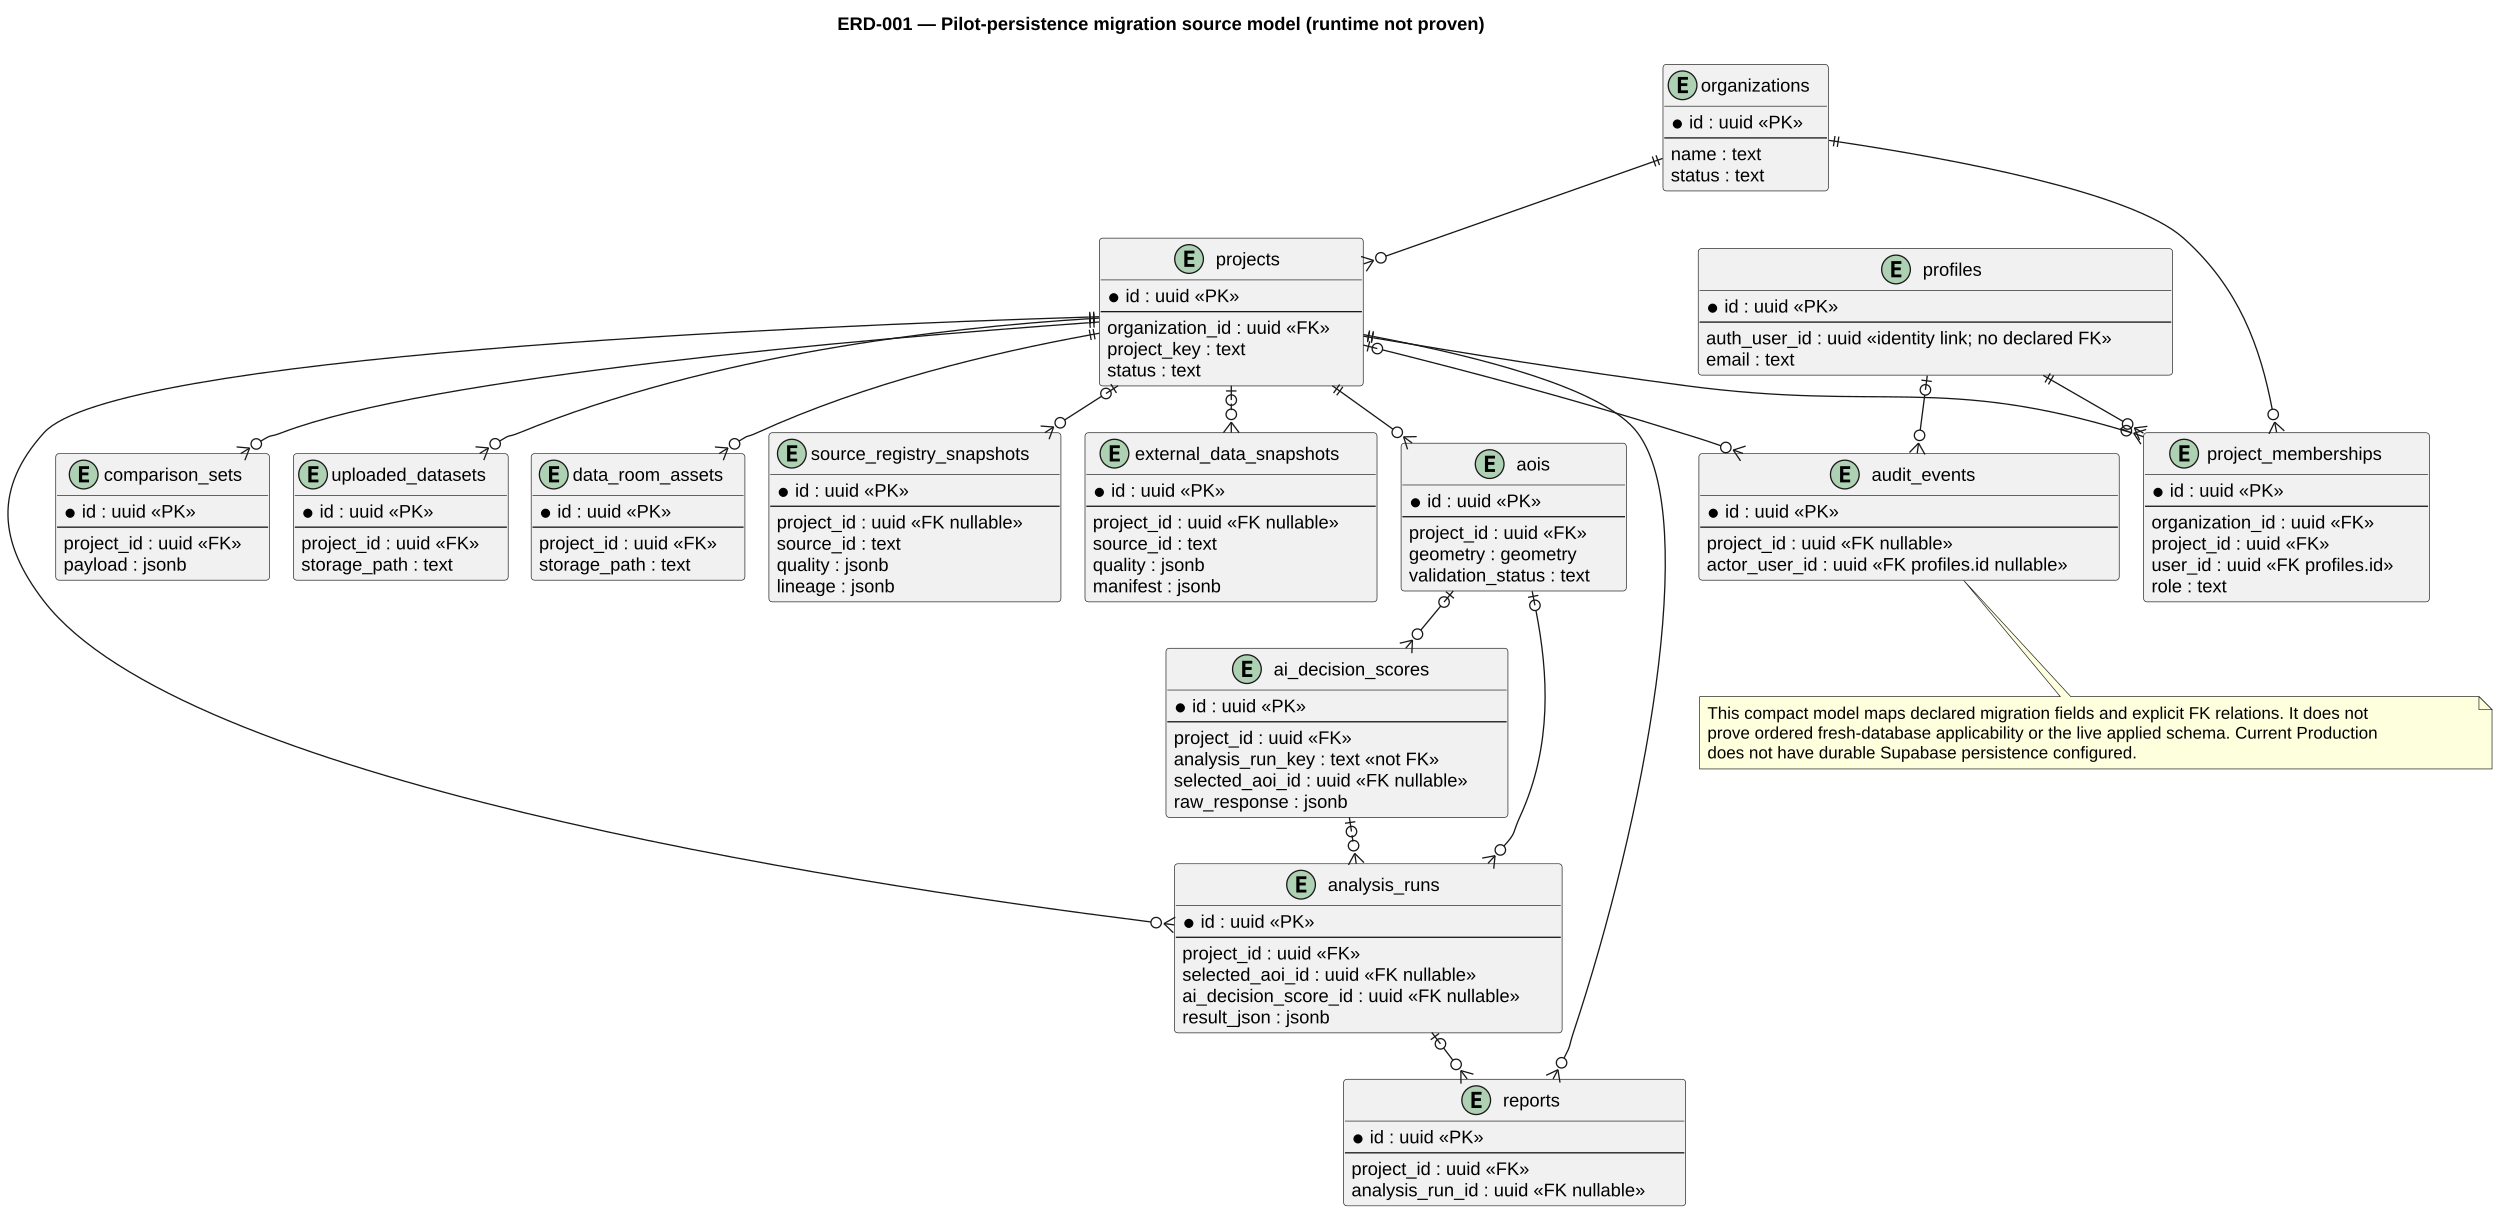
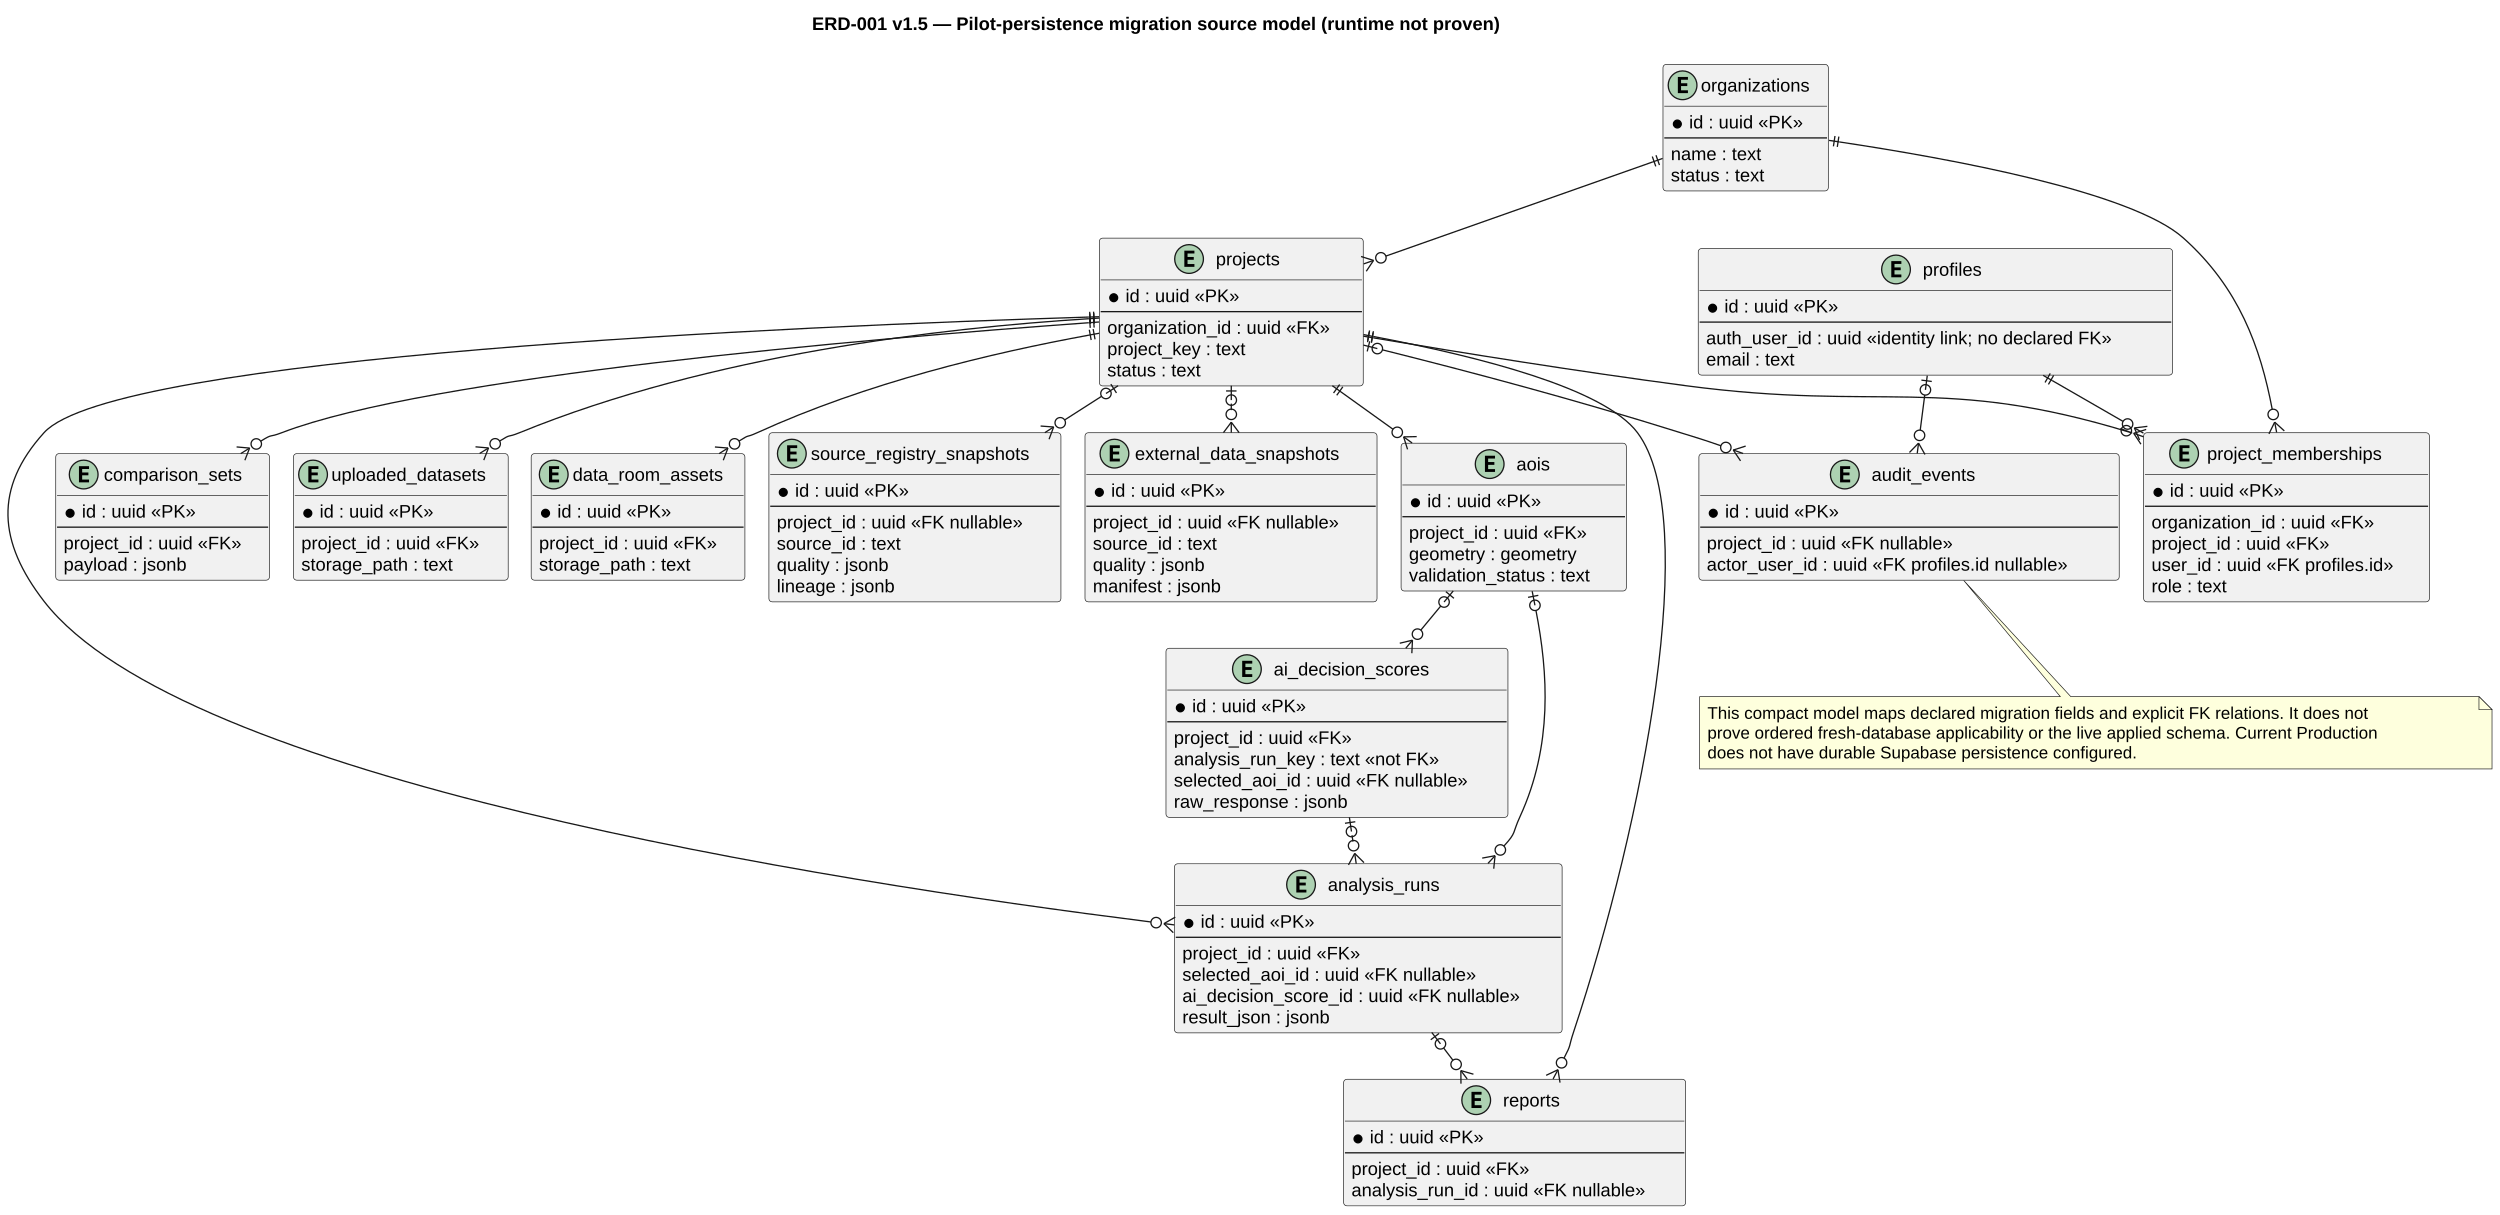
<svg xmlns="http://www.w3.org/2000/svg" contentStyleType="text/css" data-diagram-type="CLASS" height="930px" preserveAspectRatio="none" style="width:1914px;height:930px;background:#FFFFFF;" version="1.1" viewBox="0 0 1914 930" width="1914px" zoomAndPan="magnify">
  <defs />
  <g>
    <g class="title" data-source-line="2">
-       <text fill="#000000" font-family="Arial" font-size="14" font-weight="bold" lengthAdjust="spacing" textLength="588.396" x="641.052" y="22.995">ERD-001 — Pilot-persistence migration source model (runtime not proven)</text>
+       <text fill="#000000" font-family="Arial" font-size="14" font-weight="bold" lengthAdjust="spacing" textLength="627.197" x="621.651" y="22.995">ERD-001 v1.5 — Pilot-persistence migration source model (runtime not proven)</text>
    </g>
    <g class="entity" data-entity="organizations" data-source-line="9" data-uid="ent0002" id="entity_organizations">
      <rect fill="#F1F1F1" height="96.891" rx="2.5" ry="2.5" style="stroke:#181818;stroke-width:0.5;" width="126.589" x="1273.173" y="49.297" />
      <ellipse cx="1288.173" cy="65.297" fill="#ADD1B2" rx="11" ry="11" style="stroke:#181818;stroke-width:1;" />
      <path d="M1292.282,71.297 L1284.563,71.297 L1284.563,58.906 L1292.282,58.906 L1292.282,61.062 L1287.016,61.062 L1287.016,63.734 L1291.782,63.734 L1291.782,65.891 L1287.016,65.891 L1287.016,69.141 L1292.282,69.141 L1292.282,71.297 Z " fill="#000000" />
      <text fill="#000000" font-family="Arial" font-size="14" lengthAdjust="spacing" textLength="94.589" x="1302.173" y="70.144">organizations</text>
      <line style="stroke:#181818;stroke-width:0.5;" x1="1274.173" x2="1398.762" y1="81.297" y2="81.297" />
      <ellipse cx="1284.173" cy="94.945" fill="#000000" rx="3" ry="3" style="stroke:#000000;stroke-width:1;" />
      <text fill="#000000" font-family="Arial" font-size="14" lengthAdjust="spacing" textLength="96.12" x="1293.173" y="98.292">id : uuid «PK»</text>
      <line style="stroke:#181818;stroke-width:1;" x1="1274.173" x2="1398.762" y1="105.594" y2="105.594" />
      <text fill="#000000" font-family="Arial" font-size="14" lengthAdjust="spacing" textLength="81.197" x="1279.173" y="122.589">name : text</text>
      <text fill="#000000" font-family="Arial" font-size="14" lengthAdjust="spacing" textLength="84.513" x="1279.173" y="138.886">status : text</text>
    </g>
    <g class="entity" data-entity="profiles" data-source-line="15" data-uid="ent0003" id="entity_profiles">
      <rect fill="#F1F1F1" height="96.891" rx="2.5" ry="2.5" style="stroke:#181818;stroke-width:0.5;" width="363.135" x="1300.173" y="190.297" />
      <ellipse cx="1451.578" cy="206.297" fill="#ADD1B2" rx="11" ry="11" style="stroke:#181818;stroke-width:1;" />
      <path d="M1455.688,212.297 L1447.969,212.297 L1447.969,199.906 L1455.688,199.906 L1455.688,202.062 L1450.422,202.062 L1450.422,204.734 L1455.188,204.734 L1455.188,206.891 L1450.422,206.891 L1450.422,210.141 L1455.688,210.141 L1455.688,212.297 Z " fill="#000000" />
      <text fill="#000000" font-family="Arial" font-size="14" lengthAdjust="spacing" textLength="51.823" x="1472.078" y="211.144">profiles</text>
      <line style="stroke:#181818;stroke-width:0.5;" x1="1301.173" x2="1662.307" y1="222.297" y2="222.297" />
      <ellipse cx="1311.173" cy="235.945" fill="#000000" rx="3" ry="3" style="stroke:#000000;stroke-width:1;" />
      <text fill="#000000" font-family="Arial" font-size="14" lengthAdjust="spacing" textLength="96.12" x="1320.173" y="239.292">id : uuid «PK»</text>
      <line style="stroke:#181818;stroke-width:1;" x1="1301.173" x2="1662.307" y1="246.594" y2="246.594" />
      <text fill="#000000" font-family="Arial" font-size="14" lengthAdjust="spacing" textLength="351.135" x="1306.173" y="263.589">auth_user_id : uuid «identity link; no declared FK»</text>
      <text fill="#000000" font-family="Arial" font-size="14" lengthAdjust="spacing" textLength="80.103" x="1306.173" y="279.886">email : text</text>
    </g>
    <g class="entity" data-entity="projects" data-source-line="21" data-uid="ent0004" id="entity_projects">
      <rect fill="#F1F1F1" height="113.188" rx="2.5" ry="2.5" style="stroke:#181818;stroke-width:0.5;" width="202.025" x="841.673" y="182.297" />
      <ellipse cx="910.34" cy="198.297" fill="#ADD1B2" rx="11" ry="11" style="stroke:#181818;stroke-width:1;" />
      <path d="M914.449,204.297 L906.73,204.297 L906.73,191.906 L914.449,191.906 L914.449,194.062 L909.183,194.062 L909.183,196.734 L913.949,196.734 L913.949,198.891 L909.183,198.891 L909.183,202.141 L914.449,202.141 L914.449,204.297 Z " fill="#000000" />
      <text fill="#000000" font-family="Arial" font-size="14" lengthAdjust="spacing" textLength="56.191" x="930.84" y="203.144">projects</text>
      <line style="stroke:#181818;stroke-width:0.5;" x1="842.673" x2="1042.698" y1="214.297" y2="214.297" />
      <ellipse cx="852.673" cy="227.945" fill="#000000" rx="3" ry="3" style="stroke:#000000;stroke-width:1;" />
      <text fill="#000000" font-family="Arial" font-size="14" lengthAdjust="spacing" textLength="96.12" x="861.673" y="231.292">id : uuid «PK»</text>
      <line style="stroke:#181818;stroke-width:1;" x1="842.673" x2="1042.698" y1="238.594" y2="238.594" />
      <text fill="#000000" font-family="Arial" font-size="14" lengthAdjust="spacing" textLength="190.025" x="847.673" y="255.589">organization_id : uuid «FK»</text>
      <text fill="#000000" font-family="Arial" font-size="14" lengthAdjust="spacing" textLength="122.397" x="847.673" y="271.886">project_key : text</text>
      <text fill="#000000" font-family="Arial" font-size="14" lengthAdjust="spacing" textLength="84.513" x="847.673" y="288.183">status : text</text>
    </g>
    <g class="entity" data-entity="project_memberships" data-source-line="28" data-uid="ent0005" id="entity_project_memberships">
      <rect fill="#F1F1F1" height="129.484" rx="2.5" ry="2.5" style="stroke:#181818;stroke-width:0.5;" width="218.767" x="1641.173" y="331.297" />
      <ellipse cx="1672.142" cy="347.297" fill="#ADD1B2" rx="11" ry="11" style="stroke:#181818;stroke-width:1;" />
      <path d="M1676.251,353.297 L1668.533,353.297 L1668.533,340.906 L1676.251,340.906 L1676.251,343.062 L1670.986,343.062 L1670.986,345.734 L1675.751,345.734 L1675.751,347.891 L1670.986,347.891 L1670.986,351.141 L1676.251,351.141 L1676.251,353.297 Z " fill="#000000" />
      <text fill="#000000" font-family="Arial" font-size="14" lengthAdjust="spacing" textLength="151.279" x="1689.691" y="352.144">project_memberships</text>
      <line style="stroke:#181818;stroke-width:0.5;" x1="1642.173" x2="1858.939" y1="363.297" y2="363.297" />
      <ellipse cx="1652.173" cy="376.945" fill="#000000" rx="3" ry="3" style="stroke:#000000;stroke-width:1;" />
      <text fill="#000000" font-family="Arial" font-size="14" lengthAdjust="spacing" textLength="96.12" x="1661.173" y="380.292">id : uuid «PK»</text>
      <line style="stroke:#181818;stroke-width:1;" x1="1642.173" x2="1858.939" y1="387.594" y2="387.594" />
      <text fill="#000000" font-family="Arial" font-size="14" lengthAdjust="spacing" textLength="190.025" x="1647.173" y="404.589">organization_id : uuid «FK»</text>
      <text fill="#000000" font-family="Arial" font-size="14" lengthAdjust="spacing" textLength="151.628" x="1647.173" y="420.886">project_id : uuid «FK»</text>
      <text fill="#000000" font-family="Arial" font-size="14" lengthAdjust="spacing" textLength="206.767" x="1647.173" y="437.183">user_id : uuid «FK profiles.id»</text>
      <text fill="#000000" font-family="Arial" font-size="14" lengthAdjust="spacing" textLength="68.318" x="1647.173" y="453.479">role : text</text>
    </g>
    <g class="entity" data-entity="aois" data-source-line="36" data-uid="ent0006" id="entity_aois">
      <rect fill="#F1F1F1" height="113.188" rx="2.5" ry="2.5" style="stroke:#181818;stroke-width:0.5;" width="172.44" x="1072.673" y="339.297" />
      <ellipse cx="1140.478" cy="355.297" fill="#ADD1B2" rx="11" ry="11" style="stroke:#181818;stroke-width:1;" />
      <path d="M1144.588,361.297 L1136.869,361.297 L1136.869,348.906 L1144.588,348.906 L1144.588,351.062 L1139.322,351.062 L1139.322,353.734 L1144.088,353.734 L1144.088,355.891 L1139.322,355.891 L1139.322,359.141 L1144.588,359.141 L1144.588,361.297 Z " fill="#000000" />
      <text fill="#000000" font-family="Arial" font-size="14" lengthAdjust="spacing" textLength="28.328" x="1160.978" y="360.144">aois</text>
      <line style="stroke:#181818;stroke-width:0.5;" x1="1073.673" x2="1244.112" y1="371.297" y2="371.297" />
      <ellipse cx="1083.673" cy="384.945" fill="#000000" rx="3" ry="3" style="stroke:#000000;stroke-width:1;" />
      <text fill="#000000" font-family="Arial" font-size="14" lengthAdjust="spacing" textLength="96.12" x="1092.673" y="388.292">id : uuid «PK»</text>
      <line style="stroke:#181818;stroke-width:1;" x1="1073.673" x2="1244.112" y1="395.594" y2="395.594" />
      <text fill="#000000" font-family="Arial" font-size="14" lengthAdjust="spacing" textLength="151.628" x="1078.673" y="412.589">project_id : uuid «FK»</text>
      <text fill="#000000" font-family="Arial" font-size="14" lengthAdjust="spacing" textLength="149.31" x="1078.673" y="428.886">geometry : geometry</text>
      <text fill="#000000" font-family="Arial" font-size="14" lengthAdjust="spacing" textLength="160.44" x="1078.673" y="445.183">validation_status : text</text>
    </g>
    <g class="entity" data-entity="analysis_runs" data-source-line="43" data-uid="ent0007" id="entity_analysis_runs">
      <rect fill="#F1F1F1" height="129.484" rx="2.5" ry="2.5" style="stroke:#181818;stroke-width:0.5;" width="296.778" x="899.173" y="661.297" />
      <ellipse cx="996.072" cy="677.297" fill="#ADD1B2" rx="11" ry="11" style="stroke:#181818;stroke-width:1;" />
      <path d="M1000.182,683.297 L992.463,683.297 L992.463,670.906 L1000.182,670.906 L1000.182,673.062 L994.916,673.062 L994.916,675.734 L999.682,675.734 L999.682,677.891 L994.916,677.891 L994.916,681.141 L1000.182,681.141 L1000.182,683.297 Z " fill="#000000" />
      <text fill="#000000" font-family="Arial" font-size="14" lengthAdjust="spacing" textLength="94.48" x="1016.572" y="682.144">analysis_runs</text>
      <line style="stroke:#181818;stroke-width:0.5;" x1="900.173" x2="1194.951" y1="693.297" y2="693.297" />
      <ellipse cx="910.173" cy="706.945" fill="#000000" rx="3" ry="3" style="stroke:#000000;stroke-width:1;" />
      <text fill="#000000" font-family="Arial" font-size="14" lengthAdjust="spacing" textLength="96.12" x="919.173" y="710.292">id : uuid «PK»</text>
      <line style="stroke:#181818;stroke-width:1;" x1="900.173" x2="1194.951" y1="717.594" y2="717.594" />
      <text fill="#000000" font-family="Arial" font-size="14" lengthAdjust="spacing" textLength="151.628" x="905.173" y="734.589">project_id : uuid «FK»</text>
      <text fill="#000000" font-family="Arial" font-size="14" lengthAdjust="spacing" textLength="249.806" x="905.173" y="750.886">selected_aoi_id : uuid «FK nullable»</text>
      <text fill="#000000" font-family="Arial" font-size="14" lengthAdjust="spacing" textLength="284.778" x="905.173" y="767.183">ai_decision_score_id : uuid «FK nullable»</text>
      <text fill="#000000" font-family="Arial" font-size="14" lengthAdjust="spacing" textLength="126.663" x="905.173" y="783.48">result_json : jsonb</text>
    </g>
    <g class="entity" data-entity="ai_decision_scores" data-source-line="51" data-uid="ent0008" id="entity_ai_decision_scores">
      <rect fill="#F1F1F1" height="129.484" rx="2.5" ry="2.5" style="stroke:#181818;stroke-width:0.5;" width="261.806" x="892.673" y="496.297" />
      <ellipse cx="954.627" cy="512.297" fill="#ADD1B2" rx="11" ry="11" style="stroke:#181818;stroke-width:1;" />
      <path d="M958.736,518.297 L951.017,518.297 L951.017,505.906 L958.736,505.906 L958.736,508.062 L953.471,508.062 L953.471,510.734 L958.236,510.734 L958.236,512.891 L953.471,512.891 L953.471,516.141 L958.736,516.141 L958.736,518.297 Z " fill="#000000" />
      <text fill="#000000" font-family="Arial" font-size="14" lengthAdjust="spacing" textLength="129.398" x="975.127" y="517.144">ai_decision_scores</text>
      <line style="stroke:#181818;stroke-width:0.5;" x1="893.673" x2="1153.478" y1="528.297" y2="528.297" />
      <ellipse cx="903.673" cy="541.945" fill="#000000" rx="3" ry="3" style="stroke:#000000;stroke-width:1;" />
      <text fill="#000000" font-family="Arial" font-size="14" lengthAdjust="spacing" textLength="96.12" x="912.673" y="545.292">id : uuid «PK»</text>
      <line style="stroke:#181818;stroke-width:1;" x1="893.673" x2="1153.478" y1="552.594" y2="552.594" />
      <text fill="#000000" font-family="Arial" font-size="14" lengthAdjust="spacing" textLength="151.628" x="898.673" y="569.589">project_id : uuid «FK»</text>
      <text fill="#000000" font-family="Arial" font-size="14" lengthAdjust="spacing" textLength="226.878" x="898.673" y="585.886">analysis_run_key : text «not FK»</text>
      <text fill="#000000" font-family="Arial" font-size="14" lengthAdjust="spacing" textLength="249.806" x="898.673" y="602.183">selected_aoi_id : uuid «FK nullable»</text>
      <text fill="#000000" font-family="Arial" font-size="14" lengthAdjust="spacing" textLength="147.807" x="898.673" y="618.48">raw_response : jsonb</text>
    </g>
    <g class="entity" data-entity="reports" data-source-line="59" data-uid="ent0009" id="entity_reports">
      <rect fill="#F1F1F1" height="96.891" rx="2.5" ry="2.5" style="stroke:#181818;stroke-width:0.5;" width="261.86" x="1028.673" y="826.297" />
      <ellipse cx="1130.173" cy="842.297" fill="#ADD1B2" rx="11" ry="11" style="stroke:#181818;stroke-width:1;" />
      <path d="M1134.282,848.297 L1126.563,848.297 L1126.563,835.906 L1134.282,835.906 L1134.282,838.062 L1129.016,838.062 L1129.016,840.734 L1133.782,840.734 L1133.782,842.891 L1129.016,842.891 L1129.016,846.141 L1134.282,846.141 L1134.282,848.297 Z " fill="#000000" />
      <text fill="#000000" font-family="Arial" font-size="14" lengthAdjust="spacing" textLength="50.36" x="1150.673" y="847.144">reports</text>
      <line style="stroke:#181818;stroke-width:0.5;" x1="1029.673" x2="1289.533" y1="858.297" y2="858.297" />
      <ellipse cx="1039.673" cy="871.945" fill="#000000" rx="3" ry="3" style="stroke:#000000;stroke-width:1;" />
      <text fill="#000000" font-family="Arial" font-size="14" lengthAdjust="spacing" textLength="96.12" x="1048.673" y="875.292">id : uuid «PK»</text>
      <line style="stroke:#181818;stroke-width:1;" x1="1029.673" x2="1289.533" y1="882.594" y2="882.594" />
      <text fill="#000000" font-family="Arial" font-size="14" lengthAdjust="spacing" textLength="151.628" x="1034.673" y="899.589">project_id : uuid «FK»</text>
      <text fill="#000000" font-family="Arial" font-size="14" lengthAdjust="spacing" textLength="249.86" x="1034.673" y="915.886">analysis_run_id : uuid «FK nullable»</text>
    </g>
    <g class="entity" data-entity="comparison_sets" data-source-line="65" data-uid="ent0010" id="entity_comparison_sets">
      <rect fill="#F1F1F1" height="96.891" rx="2.5" ry="2.5" style="stroke:#181818;stroke-width:0.5;" width="163.628" x="42.673" y="347.297" />
      <ellipse cx="64.06" cy="363.297" fill="#ADD1B2" rx="11" ry="11" style="stroke:#181818;stroke-width:1;" />
      <path d="M68.169,369.297 L60.45,369.297 L60.45,356.906 L68.169,356.906 L68.169,359.062 L62.903,359.062 L62.903,361.734 L67.669,361.734 L67.669,363.891 L62.903,363.891 L62.903,367.141 L68.169,367.141 L68.169,369.297 Z " fill="#000000" />
      <text fill="#000000" font-family="Arial" font-size="14" lengthAdjust="spacing" textLength="117.435" x="79.479" y="368.144">comparison_sets</text>
      <line style="stroke:#181818;stroke-width:0.5;" x1="43.673" x2="205.301" y1="379.297" y2="379.297" />
      <ellipse cx="53.673" cy="392.945" fill="#000000" rx="3" ry="3" style="stroke:#000000;stroke-width:1;" />
      <text fill="#000000" font-family="Arial" font-size="14" lengthAdjust="spacing" textLength="96.12" x="62.673" y="396.292">id : uuid «PK»</text>
      <line style="stroke:#181818;stroke-width:1;" x1="43.673" x2="205.301" y1="403.594" y2="403.594" />
      <text fill="#000000" font-family="Arial" font-size="14" lengthAdjust="spacing" textLength="151.628" x="48.673" y="420.589">project_id : uuid «FK»</text>
      <text fill="#000000" font-family="Arial" font-size="14" lengthAdjust="spacing" textLength="106.798" x="48.673" y="436.886">payload : jsonb</text>
    </g>
    <g class="entity" data-entity="uploaded_datasets" data-source-line="71" data-uid="ent0011" id="entity_uploaded_datasets">
      <rect fill="#F1F1F1" height="96.891" rx="2.5" ry="2.5" style="stroke:#181818;stroke-width:0.5;" width="164.405" x="224.673" y="347.297" />
      <ellipse cx="239.673" cy="363.297" fill="#ADD1B2" rx="11" ry="11" style="stroke:#181818;stroke-width:1;" />
      <path d="M243.782,369.297 L236.063,369.297 L236.063,356.906 L243.782,356.906 L243.782,359.062 L238.516,359.062 L238.516,361.734 L243.282,361.734 L243.282,363.891 L238.516,363.891 L238.516,367.141 L243.782,367.141 L243.782,369.297 Z " fill="#000000" />
      <text fill="#000000" font-family="Arial" font-size="14" lengthAdjust="spacing" textLength="132.405" x="253.673" y="368.144">uploaded_datasets</text>
      <line style="stroke:#181818;stroke-width:0.5;" x1="225.673" x2="388.078" y1="379.297" y2="379.297" />
      <ellipse cx="235.673" cy="392.945" fill="#000000" rx="3" ry="3" style="stroke:#000000;stroke-width:1;" />
      <text fill="#000000" font-family="Arial" font-size="14" lengthAdjust="spacing" textLength="96.12" x="244.673" y="396.292">id : uuid «PK»</text>
      <line style="stroke:#181818;stroke-width:1;" x1="225.673" x2="388.078" y1="403.594" y2="403.594" />
      <text fill="#000000" font-family="Arial" font-size="14" lengthAdjust="spacing" textLength="151.628" x="230.673" y="420.589">project_id : uuid «FK»</text>
      <text fill="#000000" font-family="Arial" font-size="14" lengthAdjust="spacing" textLength="133.506" x="230.673" y="436.886">storage_path : text</text>
    </g>
    <g class="entity" data-entity="data_room_assets" data-source-line="77" data-uid="ent0012" id="entity_data_room_assets">
      <rect fill="#F1F1F1" height="96.891" rx="2.5" ry="2.5" style="stroke:#181818;stroke-width:0.5;" width="163.628" x="406.673" y="347.297" />
      <ellipse cx="423.925" cy="363.297" fill="#ADD1B2" rx="11" ry="11" style="stroke:#181818;stroke-width:1;" />
      <path d="M428.035,369.297 L420.316,369.297 L420.316,356.906 L428.035,356.906 L428.035,359.062 L422.769,359.062 L422.769,361.734 L427.535,361.734 L427.535,363.891 L422.769,363.891 L422.769,367.141 L428.035,367.141 L428.035,369.297 Z " fill="#000000" />
      <text fill="#000000" font-family="Arial" font-size="14" lengthAdjust="spacing" textLength="126.622" x="438.426" y="368.144">data_room_assets</text>
      <line style="stroke:#181818;stroke-width:0.5;" x1="407.673" x2="569.301" y1="379.297" y2="379.297" />
      <ellipse cx="417.673" cy="392.945" fill="#000000" rx="3" ry="3" style="stroke:#000000;stroke-width:1;" />
      <text fill="#000000" font-family="Arial" font-size="14" lengthAdjust="spacing" textLength="96.12" x="426.673" y="396.292">id : uuid «PK»</text>
      <line style="stroke:#181818;stroke-width:1;" x1="407.673" x2="569.301" y1="403.594" y2="403.594" />
      <text fill="#000000" font-family="Arial" font-size="14" lengthAdjust="spacing" textLength="151.628" x="412.673" y="420.589">project_id : uuid «FK»</text>
      <text fill="#000000" font-family="Arial" font-size="14" lengthAdjust="spacing" textLength="133.506" x="412.673" y="436.886">storage_path : text</text>
    </g>
    <g class="entity" data-entity="source_registry_snapshots" data-source-line="83" data-uid="ent0013" id="entity_source_registry_snapshots">
      <rect fill="#F1F1F1" height="129.484" rx="2.5" ry="2.5" style="stroke:#181818;stroke-width:0.5;" width="223.572" x="588.673" y="331.297" />
      <ellipse cx="606.218" cy="347.297" fill="#ADD1B2" rx="11" ry="11" style="stroke:#181818;stroke-width:1;" />
      <path d="M610.327,353.297 L602.608,353.297 L602.608,340.906 L610.327,340.906 L610.327,343.062 L605.061,343.062 L605.061,345.734 L609.827,345.734 L609.827,347.891 L605.061,347.891 L605.061,351.141 L610.327,351.141 L610.327,353.297 Z " fill="#000000" />
      <text fill="#000000" font-family="Arial" font-size="14" lengthAdjust="spacing" textLength="185.917" x="620.783" y="352.144">source_registry_snapshots</text>
      <line style="stroke:#181818;stroke-width:0.5;" x1="589.673" x2="811.245" y1="363.297" y2="363.297" />
      <ellipse cx="599.673" cy="376.945" fill="#000000" rx="3" ry="3" style="stroke:#000000;stroke-width:1;" />
      <text fill="#000000" font-family="Arial" font-size="14" lengthAdjust="spacing" textLength="96.12" x="608.673" y="380.292">id : uuid «PK»</text>
      <line style="stroke:#181818;stroke-width:1;" x1="589.673" x2="811.245" y1="387.594" y2="387.594" />
      <text fill="#000000" font-family="Arial" font-size="14" lengthAdjust="spacing" textLength="211.572" x="594.673" y="404.589">project_id : uuid «FK nullable»</text>
      <text fill="#000000" font-family="Arial" font-size="14" lengthAdjust="spacing" textLength="108.069" x="594.673" y="420.886">source_id : text</text>
      <text fill="#000000" font-family="Arial" font-size="14" lengthAdjust="spacing" textLength="99.019" x="594.673" y="437.183">quality : jsonb</text>
      <text fill="#000000" font-family="Arial" font-size="14" lengthAdjust="spacing" textLength="102.471" x="594.673" y="453.479">lineage : jsonb</text>
    </g>
    <g class="entity" data-entity="external_data_snapshots" data-source-line="91" data-uid="ent0014" id="entity_external_data_snapshots">
      <rect fill="#F1F1F1" height="129.484" rx="2.5" ry="2.5" style="stroke:#181818;stroke-width:0.5;" width="223.572" x="830.673" y="331.297" />
      <ellipse cx="853.229" cy="347.297" fill="#ADD1B2" rx="11" ry="11" style="stroke:#181818;stroke-width:1;" />
      <path d="M857.338,353.297 L849.619,353.297 L849.619,340.906 L857.338,340.906 L857.338,343.062 L852.072,343.062 L852.072,345.734 L856.838,345.734 L856.838,347.891 L852.072,347.891 L852.072,351.141 L857.338,351.141 L857.338,353.297 Z " fill="#000000" />
      <text fill="#000000" font-family="Arial" font-size="14" lengthAdjust="spacing" textLength="174.781" x="868.908" y="352.144">external_data_snapshots</text>
      <line style="stroke:#181818;stroke-width:0.5;" x1="831.673" x2="1053.245" y1="363.297" y2="363.297" />
      <ellipse cx="841.673" cy="376.945" fill="#000000" rx="3" ry="3" style="stroke:#000000;stroke-width:1;" />
      <text fill="#000000" font-family="Arial" font-size="14" lengthAdjust="spacing" textLength="96.12" x="850.673" y="380.292">id : uuid «PK»</text>
      <line style="stroke:#181818;stroke-width:1;" x1="831.673" x2="1053.245" y1="387.594" y2="387.594" />
      <text fill="#000000" font-family="Arial" font-size="14" lengthAdjust="spacing" textLength="211.572" x="836.673" y="404.589">project_id : uuid «FK nullable»</text>
      <text fill="#000000" font-family="Arial" font-size="14" lengthAdjust="spacing" textLength="108.069" x="836.673" y="420.886">source_id : text</text>
      <text fill="#000000" font-family="Arial" font-size="14" lengthAdjust="spacing" textLength="99.019" x="836.673" y="437.183">quality : jsonb</text>
      <text fill="#000000" font-family="Arial" font-size="14" lengthAdjust="spacing" textLength="112.431" x="836.673" y="453.479">manifest : jsonb</text>
    </g>
    <g class="entity" data-entity="audit_events" data-source-line="99" data-uid="ent0015" id="entity_audit_events">
      <rect fill="#F1F1F1" height="96.891" rx="2.5" ry="2.5" style="stroke:#181818;stroke-width:0.5;" width="321.798" x="1300.673" y="347.297" />
      <ellipse cx="1412.379" cy="363.297" fill="#ADD1B2" rx="11" ry="11" style="stroke:#181818;stroke-width:1;" />
      <path d="M1416.488,369.297 L1408.769,369.297 L1408.769,356.906 L1416.488,356.906 L1416.488,359.062 L1411.223,359.062 L1411.223,361.734 L1415.988,361.734 L1415.988,363.891 L1411.223,363.891 L1411.223,367.141 L1416.488,367.141 L1416.488,369.297 Z " fill="#000000" />
      <text fill="#000000" font-family="Arial" font-size="14" lengthAdjust="spacing" textLength="89.886" x="1432.879" y="368.144">audit_events</text>
      <line style="stroke:#181818;stroke-width:0.5;" x1="1301.673" x2="1621.47" y1="379.297" y2="379.297" />
      <ellipse cx="1311.673" cy="392.945" fill="#000000" rx="3" ry="3" style="stroke:#000000;stroke-width:1;" />
      <text fill="#000000" font-family="Arial" font-size="14" lengthAdjust="spacing" textLength="96.12" x="1320.673" y="396.292">id : uuid «PK»</text>
      <line style="stroke:#181818;stroke-width:1;" x1="1301.673" x2="1621.47" y1="403.594" y2="403.594" />
      <text fill="#000000" font-family="Arial" font-size="14" lengthAdjust="spacing" textLength="211.572" x="1306.673" y="420.589">project_id : uuid «FK nullable»</text>
      <text fill="#000000" font-family="Arial" font-size="14" lengthAdjust="spacing" textLength="309.798" x="1306.673" y="436.886">actor_user_id : uuid «FK profiles.id nullable»</text>
    </g>
    <g class="entity" data-entity="GMN34" data-source-line="126" data-uid="ent0035" id="entity_GMN34">
      <path d="M1301.173,533.297 L1301.173,588.695 A0,0 0 0 0 1301.173,588.695 L1907.89,588.695 A0,0 0 0 0 1907.89,588.695 L1907.89,543.297 L1897.89,533.297 L1585.352,533.297 L1503.419,444.381 L1577.352,533.297 L1301.173,533.297 A0,0 0 0 0 1301.173,533.297" fill="#FEFFDD" style="stroke:#181818;stroke-width:0.5;" />
      <path d="M1897.89,533.297 L1897.89,543.297 L1907.89,543.297 L1897.89,533.297" fill="#FEFFDD" style="stroke:#181818;stroke-width:0.5;" />
      <text fill="#000000" font-family="Arial" font-size="13" lengthAdjust="spacing" textLength="576.189" x="1307.173" y="550.364">This compact model maps declared migration fields and explicit FK relations. It does not</text>
      <text fill="#000000" font-family="Arial" font-size="13" lengthAdjust="spacing" textLength="585.717" x="1307.173" y="565.497">prove ordered fresh-database applicability or the live applied schema. Current Production</text>
      <text fill="#000000" font-family="Arial" font-size="13" lengthAdjust="spacing" textLength="371.3" x="1307.173" y="580.629">does not have durable Supabase persistence configured.</text>
    </g>
    <g class="link" data-entity-1="organizations" data-entity-2="projects" data-uid="lnk16" id="link_organizations_projects">
      <line style="stroke:#181818;stroke-width:1;" x1="1267.829" x2="1270.491" y1="118.843" y2="126.387" />
      <line style="stroke:#181818;stroke-width:1;" x1="1265" x2="1267.661" y1="119.841" y2="127.385" />
      <line style="stroke:#181818;stroke-width:1;" x1="1265.388" x2="1272.932" y1="123.946" y2="121.284" />
      <line style="stroke:#181818;stroke-width:1;" x1="1051.566" x2="1046.018" y1="199.38" y2="207.7" />
      <line style="stroke:#181818;stroke-width:1;" x1="1051.566" x2="1042.025" y1="199.38" y2="196.384" />
      <line style="stroke:#181818;stroke-width:1;" x1="1051.566" x2="1044.022" y1="199.38" y2="202.042" />
      <ellipse cx="1057.224" cy="197.384" fill="none" rx="4" ry="4" style="stroke:#181818;stroke-width:1;" />
      <path d="M1265.388,123.946 C1203.534,145.767 1133.205,170.579 1060.996,196.053" fill="none" style="stroke:#181818;stroke-width:1;" />
    </g>
    <g class="link" data-entity-1="organizations" data-entity-2="project_memberships" data-uid="lnk17" id="link_organizations_project_memberships">
      <line style="stroke:#181818;stroke-width:1;" x1="1403.667" x2="1404.855" y1="112.029" y2="104.118" />
      <line style="stroke:#181818;stroke-width:1;" x1="1406.634" x2="1407.822" y1="112.475" y2="104.564" />
      <line style="stroke:#181818;stroke-width:1;" x1="1408.217" x2="1400.305" y1="108.668" y2="107.48" />
      <line style="stroke:#181818;stroke-width:1;" x1="1741.492" x2="1748.885" y1="323.187" y2="329.92" />
      <line style="stroke:#181818;stroke-width:1;" x1="1741.492" x2="1737.097" y1="323.187" y2="332.169" />
      <line style="stroke:#181818;stroke-width:1;" x1="1741.492" x2="1742.991" y1="323.187" y2="331.045" />
      <ellipse cx="1740.367" cy="317.293" fill="none" rx="4" ry="4" style="stroke:#181818;stroke-width:1;" />
      <path d="M1408.217,108.668 C1493.803,121.523 1631.961,146.789 1671.673,182.297 C1714.217,220.338 1730.537,265.778 1739.617,313.364" fill="none" style="stroke:#181818;stroke-width:1;" />
    </g>
    <g class="link" data-entity-1="projects" data-entity-2="project_memberships" data-uid="lnk18" id="link_projects_project_memberships">
      <line style="stroke:#181818;stroke-width:1;" x1="1047.01" x2="1048.341" y1="261.974" y2="254.085" />
      <line style="stroke:#181818;stroke-width:1;" x1="1049.968" x2="1051.299" y1="262.473" y2="254.584" />
      <line style="stroke:#181818;stroke-width:1;" x1="1051.619" x2="1043.731" y1="258.695" y2="257.364" />
      <line style="stroke:#181818;stroke-width:1;" x1="1633.565" x2="1643.112" y1="331.746" y2="328.77" />
      <line style="stroke:#181818;stroke-width:1;" x1="1633.565" x2="1639.095" y1="331.746" y2="340.077" />
      <line style="stroke:#181818;stroke-width:1;" x1="1633.565" x2="1641.104" y1="331.746" y2="334.424" />
      <ellipse cx="1627.911" cy="329.737" fill="none" rx="4" ry="4" style="stroke:#181818;stroke-width:1;" />
      <path d="M1051.619,258.695 C1120.963,270.392 1207.278,284.253 1290.673,295.297 C1441.751,315.305 1485.977,286.598 1631.673,331.297 C1634.807,332.258 1620.993,327.279 1624.142,328.398" fill="none" style="stroke:#181818;stroke-width:1;" />
    </g>
    <g class="link" data-entity-1="profiles" data-entity-2="project_memberships" data-uid="lnk19" id="link_profiles_project_memberships">
      <line style="stroke:#181818;stroke-width:1;" x1="1565.678" x2="1569.672" y1="292.818" y2="285.887" />
      <line style="stroke:#181818;stroke-width:1;" x1="1568.278" x2="1572.272" y1="294.316" y2="287.384" />
      <line style="stroke:#181818;stroke-width:1;" x1="1571.141" x2="1564.21" y1="291.349" y2="287.355" />
      <line style="stroke:#181818;stroke-width:1;" x1="1634.094" x2="1644.022" y1="327.623" y2="326.419" />
      <line style="stroke:#181818;stroke-width:1;" x1="1634.094" x2="1638.03" y1="327.623" y2="336.816" />
      <line style="stroke:#181818;stroke-width:1;" x1="1634.094" x2="1641.026" y1="327.623" y2="331.618" />
      <ellipse cx="1628.896" cy="324.628" fill="none" rx="4" ry="4" style="stroke:#181818;stroke-width:1;" />
      <path d="M1571.141,291.349 C1595.389,305.321 1599.77,307.846 1625.43,322.631" fill="none" style="stroke:#181818;stroke-width:1;" />
    </g>
    <g class="link" data-entity-1="projects" data-entity-2="aois" data-uid="lnk20" id="link_projects_aois">
      <line style="stroke:#181818;stroke-width:1;" x1="1020.961" x2="1025.625" y1="300.899" y2="294.4" />
      <line style="stroke:#181818;stroke-width:1;" x1="1023.399" x2="1028.063" y1="302.649" y2="296.149" />
      <line style="stroke:#181818;stroke-width:1;" x1="1026.543" x2="1020.043" y1="299.982" y2="295.318" />
      <line style="stroke:#181818;stroke-width:1;" x1="1074.616" x2="1084.614" y1="334.479" y2="334.268" />
      <line style="stroke:#181818;stroke-width:1;" x1="1074.616" x2="1077.618" y1="334.479" y2="344.018" />
      <line style="stroke:#181818;stroke-width:1;" x1="1074.616" x2="1081.116" y1="334.479" y2="339.143" />
      <ellipse cx="1069.742" cy="330.981" fill="none" rx="4" ry="4" style="stroke:#181818;stroke-width:1;" />
      <path d="M1026.543,299.982 C1046.396,314.228 1046.63,314.396 1066.492,328.649" fill="none" style="stroke:#181818;stroke-width:1;" />
    </g>
    <g class="link" data-entity-1="projects" data-entity-2="analysis_runs" data-uid="lnk21" id="link_projects_analysis_runs">
      <line style="stroke:#181818;stroke-width:1;" x1="837.267" x2="837.517" y1="238.62" y2="246.616" />
      <line style="stroke:#181818;stroke-width:1;" x1="834.269" x2="834.518" y1="238.714" y2="246.71" />
      <line style="stroke:#181818;stroke-width:1;" x1="833.394" x2="841.39" y1="242.743" y2="242.493" />
      <line style="stroke:#181818;stroke-width:1;" x1="891.097" x2="899.782" y1="707.111" y2="702.155" />
      <line style="stroke:#181818;stroke-width:1;" x1="891.097" x2="898.287" y1="707.111" y2="714.061" />
      <line style="stroke:#181818;stroke-width:1;" x1="891.097" x2="899.034" y1="707.111" y2="708.108" />
      <ellipse cx="885.143" cy="706.364" fill="none" rx="4" ry="4" style="stroke:#181818;stroke-width:1;" />
      <path d="M833.394,242.743 C607.702,249.796 87.067,272.258 33.673,331.297 C-4.784,373.819 -1.38,414.927 33.673,460.297 C139.03,596.662 625.852,673.803 881.174,705.865" fill="none" style="stroke:#181818;stroke-width:1;" />
    </g>
    <g class="link" data-entity-1="aois" data-entity-2="analysis_runs" data-uid="lnk22" id="link_aois_analysis_runs">
      <line style="stroke:#181818;stroke-width:1;" x1="1175.151" x2="1173.044" y1="463.43" y2="452.633" />
      <ellipse cx="1175.151" cy="463.43" fill="none" rx="4" ry="4" style="stroke:#181818;stroke-width:1;" />
      <line style="stroke:#181818;stroke-width:1;" x1="1169.884" x2="1177.736" y1="457.325" y2="455.793" />
      <line style="stroke:#181818;stroke-width:1;" x1="1144.599" x2="1143.607" y1="655.134" y2="665.085" />
      <line style="stroke:#181818;stroke-width:1;" x1="1144.599" x2="1134.768" y1="655.134" y2="656.968" />
      <line style="stroke:#181818;stroke-width:1;" x1="1144.599" x2="1139.188" y1="655.134" y2="661.026" />
      <ellipse cx="1148.657" cy="650.714" fill="none" rx="4" ry="4" style="stroke:#181818;stroke-width:1;" />
      <path d="M1175.917,467.356 C1185.295,515.401 1188.782,570.678 1163.673,625.297 C1157.688,638.315 1161.242,637.01 1151.362,647.768" fill="none" style="stroke:#181818;stroke-width:1;" />
    </g>
    <g class="link" data-entity-1="aois" data-entity-2="ai_decision_scores" data-uid="lnk23" id="link_aois_ai_decision_scores">
      <line style="stroke:#181818;stroke-width:1;" x1="1105.574" x2="1112.591" y1="460.908" y2="452.436" />
      <ellipse cx="1105.574" cy="460.908" fill="none" rx="4" ry="4" style="stroke:#181818;stroke-width:1;" />
      <line style="stroke:#181818;stroke-width:1;" x1="1106.959" x2="1113.12" y1="452.966" y2="458.068" />
      <line style="stroke:#181818;stroke-width:1;" x1="1081.382" x2="1080.9" y1="490.119" y2="500.107" />
      <line style="stroke:#181818;stroke-width:1;" x1="1081.382" x2="1071.658" y1="490.119" y2="492.453" />
      <line style="stroke:#181818;stroke-width:1;" x1="1081.382" x2="1076.279" y1="490.119" y2="496.28" />
      <ellipse cx="1085.209" cy="485.498" fill="none" rx="4" ry="4" style="stroke:#181818;stroke-width:1;" />
      <path d="M1103.023,463.989 C1091.336,478.099 1099.743,467.949 1087.76,482.417" fill="none" style="stroke:#181818;stroke-width:1;" />
    </g>
    <g class="link" data-entity-1="ai_decision_scores" data-entity-2="analysis_runs" data-uid="lnk24" id="link_ai_decision_scores_analysis_runs">
      <line style="stroke:#181818;stroke-width:1;" x1="1034.692" x2="1033.089" y1="636.634" y2="625.751" />
      <ellipse cx="1034.692" cy="636.634" fill="none" rx="4" ry="4" style="stroke:#181818;stroke-width:1;" />
      <line style="stroke:#181818;stroke-width:1;" x1="1029.715" x2="1037.629" y1="630.291" y2="629.126" />
      <line style="stroke:#181818;stroke-width:1;" x1="1037.157" x2="1044.259" y1="653.38" y2="660.421" />
      <line style="stroke:#181818;stroke-width:1;" x1="1037.157" x2="1032.387" y1="653.38" y2="662.169" />
      <line style="stroke:#181818;stroke-width:1;" x1="1037.157" x2="1038.323" y1="653.38" y2="661.295" />
      <ellipse cx="1036.283" cy="647.444" fill="none" rx="4" ry="4" style="stroke:#181818;stroke-width:1;" />
      <path d="M1035.274,640.591 C1036.995,652.275 1033.982,631.816 1035.701,643.487" fill="none" style="stroke:#181818;stroke-width:1;" />
    </g>
    <g class="link" data-entity-1="projects" data-entity-2="reports" data-uid="lnk25" id="link_projects_reports">
      <line style="stroke:#181818;stroke-width:1;" x1="1047.046" x2="1048.542" y1="260.855" y2="252.996" />
      <line style="stroke:#181818;stroke-width:1;" x1="1049.993" x2="1051.489" y1="261.416" y2="253.558" />
      <line style="stroke:#181818;stroke-width:1;" x1="1051.723" x2="1043.865" y1="257.674" y2="256.177" />
      <line style="stroke:#181818;stroke-width:1;" x1="1192.756" x2="1194.358" y1="818.978" y2="828.849" />
      <line style="stroke:#181818;stroke-width:1;" x1="1192.756" x2="1183.728" y1="818.978" y2="823.279" />
      <line style="stroke:#181818;stroke-width:1;" x1="1192.756" x2="1189.043" y1="818.978" y2="826.064" />
      <ellipse cx="1195.541" cy="813.664" fill="none" rx="4" ry="4" style="stroke:#181818;stroke-width:1;" />
      <path d="M1051.723,257.674 C1132.448,273.049 1228.217,297.273 1253.673,331.297 C1302.923,397.125 1258.29,628.962 1204.673,790.297 C1200.674,802.33 1203.364,798.735 1197.398,810.121" fill="none" style="stroke:#181818;stroke-width:1;" />
    </g>
    <g class="link" data-entity-1="analysis_runs" data-entity-2="reports" data-uid="lnk26" id="link_analysis_runs_reports">
      <line style="stroke:#181818;stroke-width:1;" x1="1102.813" x2="1096.146" y1="799.168" y2="790.418" />
      <ellipse cx="1102.813" cy="799.168" fill="none" rx="4" ry="4" style="stroke:#181818;stroke-width:1;" />
      <line style="stroke:#181818;stroke-width:1;" x1="1095.389" x2="1101.752" y1="796.024" y2="791.176" />
      <line style="stroke:#181818;stroke-width:1;" x1="1118.436" x2="1128.057" y1="819.673" y2="822.401" />
      <line style="stroke:#181818;stroke-width:1;" x1="1118.436" x2="1118.512" y1="819.673" y2="829.673" />
      <line style="stroke:#181818;stroke-width:1;" x1="1118.436" x2="1123.284" y1="819.673" y2="826.037" />
      <ellipse cx="1114.8" cy="814.901" fill="none" rx="4" ry="4" style="stroke:#181818;stroke-width:1;" />
      <path d="M1105.237,802.35 C1114.341,814.299 1103.716,800.354 1112.375,811.719" fill="none" style="stroke:#181818;stroke-width:1;" />
    </g>
    <g class="link" data-entity-1="projects" data-entity-2="comparison_sets" data-uid="lnk27" id="link_projects_comparison_sets">
      <line style="stroke:#181818;stroke-width:1;" x1="837.101" x2="837.677" y1="242.822" y2="250.801" />
      <line style="stroke:#181818;stroke-width:1;" x1="834.109" x2="834.685" y1="243.038" y2="251.017" />
      <line style="stroke:#181818;stroke-width:1;" x1="833.399" x2="841.379" y1="247.1" y2="246.524" />
      <line style="stroke:#181818;stroke-width:1;" x1="191.099" x2="187.463" y1="343.051" y2="352.366" />
      <line style="stroke:#181818;stroke-width:1;" x1="191.099" x2="181.138" y1="343.051" y2="342.168" />
      <line style="stroke:#181818;stroke-width:1;" x1="191.099" x2="184.301" y1="343.051" y2="347.267" />
      <ellipse cx="196.198" cy="339.888" fill="none" rx="4" ry="4" style="stroke:#181818;stroke-width:1;" />
      <path d="M833.399,247.1 C661.322,259.525 327.649,288.222 215.673,331.297 C204.974,335.412 209.63,331.558 199.598,337.78" fill="none" style="stroke:#181818;stroke-width:1;" />
    </g>
    <g class="link" data-entity-1="projects" data-entity-2="uploaded_datasets" data-uid="lnk28" id="link_projects_uploaded_datasets">
      <line style="stroke:#181818;stroke-width:1;" x1="837.364" x2="837.869" y1="239.766" y2="247.75" />
      <line style="stroke:#181818;stroke-width:1;" x1="834.37" x2="834.875" y1="239.955" y2="247.939" />
      <line style="stroke:#181818;stroke-width:1;" x1="833.625" x2="841.609" y1="244.01" y2="243.505" />
      <line style="stroke:#181818;stroke-width:1;" x1="374.006" x2="370.382" y1="342.955" y2="352.276" />
      <line style="stroke:#181818;stroke-width:1;" x1="374.006" x2="364.043" y1="342.955" y2="342.086" />
      <line style="stroke:#181818;stroke-width:1;" x1="374.006" x2="367.213" y1="342.955" y2="347.181" />
      <ellipse cx="379.1" cy="339.786" fill="none" rx="4" ry="4" style="stroke:#181818;stroke-width:1;" />
      <path d="M833.625,244.01 C721.396,251.107 544.667,271.253 397.673,331.297 C387.329,335.522 392.285,331.585 382.497,337.673" fill="none" style="stroke:#181818;stroke-width:1;" />
    </g>
    <g class="link" data-entity-1="projects" data-entity-2="data_room_assets" data-uid="lnk29" id="link_projects_data_room_assets">
      <line style="stroke:#181818;stroke-width:1;" x1="836.911" x2="838.356" y1="251.922" y2="259.791" />
      <line style="stroke:#181818;stroke-width:1;" x1="833.961" x2="835.405" y1="252.464" y2="260.333" />
      <line style="stroke:#181818;stroke-width:1;" x1="833.699" x2="841.568" y1="256.579" y2="255.134" />
      <line style="stroke:#181818;stroke-width:1;" x1="557.311" x2="553.742" y1="343.018" y2="352.359" />
      <line style="stroke:#181818;stroke-width:1;" x1="557.311" x2="547.343" y1="343.018" y2="342.208" />
      <line style="stroke:#181818;stroke-width:1;" x1="557.311" x2="550.543" y1="343.018" y2="347.284" />
      <ellipse cx="562.386" cy="339.818" fill="none" rx="4" ry="4" style="stroke:#181818;stroke-width:1;" />
      <path d="M833.699,256.579 C758.991,270.299 663.929,292.85 579.673,331.297 C569.858,335.775 575.21,331.734 565.77,337.685" fill="none" style="stroke:#181818;stroke-width:1;" />
    </g>
    <g class="link" data-entity-1="projects" data-entity-2="source_registry_snapshots" data-uid="lnk30" id="link_projects_source_registry_snapshots">
      <line style="stroke:#181818;stroke-width:1;" x1="846.726" x2="855.989" y1="301.25" y2="295.318" />
      <ellipse cx="846.726" cy="301.25" fill="none" rx="4" ry="4" style="stroke:#181818;stroke-width:1;" />
      <line style="stroke:#181818;stroke-width:1;" x1="850.463" x2="854.778" y1="294.107" y2="300.843" />
      <line style="stroke:#181818;stroke-width:1;" x1="806.661" x2="803.16" y1="326.912" y2="336.279" />
      <line style="stroke:#181818;stroke-width:1;" x1="806.661" x2="796.688" y1="326.912" y2="326.174" />
      <line style="stroke:#181818;stroke-width:1;" x1="806.661" x2="799.924" y1="326.912" y2="331.227" />
      <ellipse cx="811.714" cy="323.676" fill="none" rx="4" ry="4" style="stroke:#181818;stroke-width:1;" />
      <path d="M843.357,303.408 C825.184,315.048 833.673,309.611 815.082,321.518" fill="none" style="stroke:#181818;stroke-width:1;" />
    </g>
    <g class="link" data-entity-1="projects" data-entity-2="external_data_snapshots" data-uid="lnk31" id="link_projects_external_data_snapshots">
      <line style="stroke:#181818;stroke-width:1;" x1="942.673" x2="942.673" y1="306.318" y2="295.318" />
      <ellipse cx="942.673" cy="306.318" fill="none" rx="4" ry="4" style="stroke:#181818;stroke-width:1;" />
      <line style="stroke:#181818;stroke-width:1;" x1="938.673" x2="946.673" y1="299.318" y2="299.318" />
      <line style="stroke:#181818;stroke-width:1;" x1="942.673" x2="948.673" y1="323.227" y2="331.227" />
      <line style="stroke:#181818;stroke-width:1;" x1="942.673" x2="936.673" y1="323.227" y2="331.227" />
      <line style="stroke:#181818;stroke-width:1;" x1="942.673" x2="942.673" y1="323.227" y2="331.227" />
      <ellipse cx="942.673" cy="317.227" fill="none" rx="4" ry="4" style="stroke:#181818;stroke-width:1;" />
      <path d="M942.673,310.318 C942.673,321.958 942.673,301.319 942.673,313.227" fill="none" style="stroke:#181818;stroke-width:1;" />
    </g>
    <g class="link" data-entity-1="projects" data-entity-2="audit_events" data-uid="lnk32" id="link_projects_audit_events">
      <line style="stroke:#181818;stroke-width:1;" x1="1054.491" x2="1043.82" y1="266.875" y2="264.205" />
      <ellipse cx="1054.491" cy="266.875" fill="none" rx="4" ry="4" style="stroke:#181818;stroke-width:1;" />
      <line style="stroke:#181818;stroke-width:1;" x1="1046.729" x2="1048.671" y1="269.057" y2="261.296" />
      <line style="stroke:#181818;stroke-width:1;" x1="1326.964" x2="1336.489" y1="344.557" y2="341.513" />
      <line style="stroke:#181818;stroke-width:1;" x1="1326.964" x2="1332.553" y1="344.557" y2="352.849" />
      <line style="stroke:#181818;stroke-width:1;" x1="1326.964" x2="1334.521" y1="344.557" y2="347.181" />
      <ellipse cx="1321.296" cy="342.588" fill="none" rx="4" ry="4" style="stroke:#181818;stroke-width:1;" />
      <path d="M1058.371,267.846 C1127.265,285.08 1205.744,305.905 1286.673,331.297 C1302.246,336.183 1301.481,335.708 1317.517,341.276" fill="none" style="stroke:#181818;stroke-width:1;" />
    </g>
    <g class="link" data-entity-1="profiles" data-entity-2="audit_events" data-uid="lnk33" id="link_profiles_audit_events">
      <line style="stroke:#181818;stroke-width:1;" x1="1474.101" x2="1475.509" y1="298.476" y2="287.567" />
      <ellipse cx="1474.101" cy="298.476" fill="none" rx="4" ry="4" style="stroke:#181818;stroke-width:1;" />
      <line style="stroke:#181818;stroke-width:1;" x1="1471.03" x2="1478.964" y1="291.022" y2="292.046" />
      <line style="stroke:#181818;stroke-width:1;" x1="1468.84" x2="1473.767" y1="339.25" y2="347.953" />
      <line style="stroke:#181818;stroke-width:1;" x1="1468.84" x2="1461.866" y1="339.25" y2="346.417" />
      <line style="stroke:#181818;stroke-width:1;" x1="1468.84" x2="1467.816" y1="339.25" y2="347.185" />
      <ellipse cx="1469.608" cy="333.3" fill="none" rx="4" ry="4" style="stroke:#181818;stroke-width:1;" />
      <path d="M1473.589,302.443 C1471.145,321.39 1472.562,310.402 1470.12,329.333" fill="none" style="stroke:#181818;stroke-width:1;" />
    </g>
  </g>
</svg>
